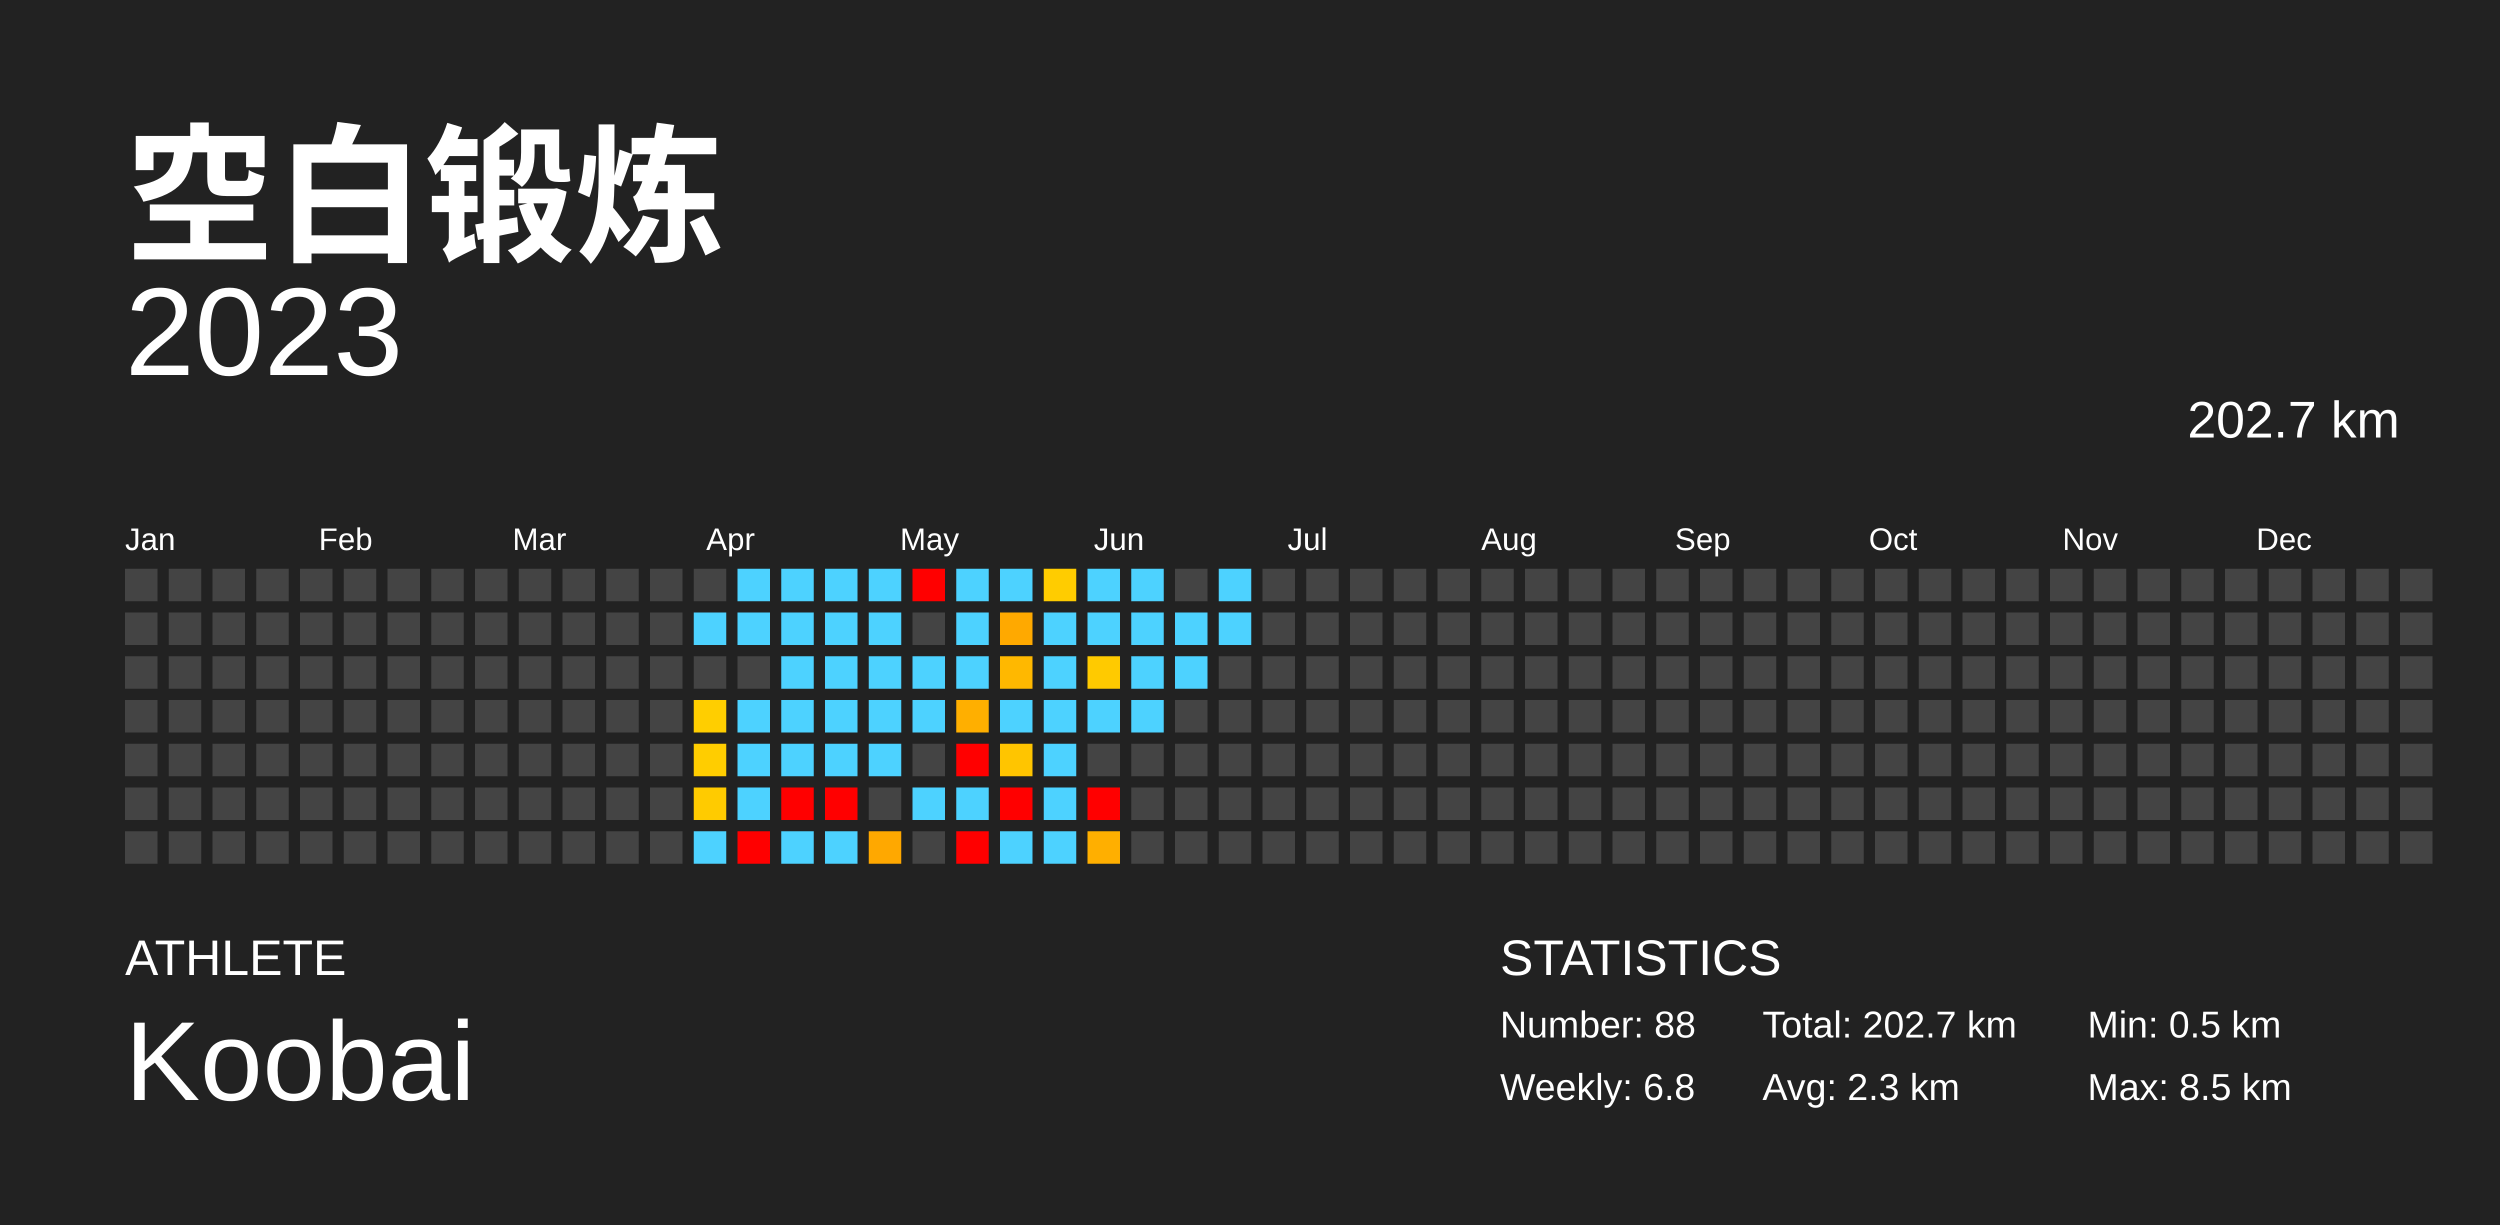
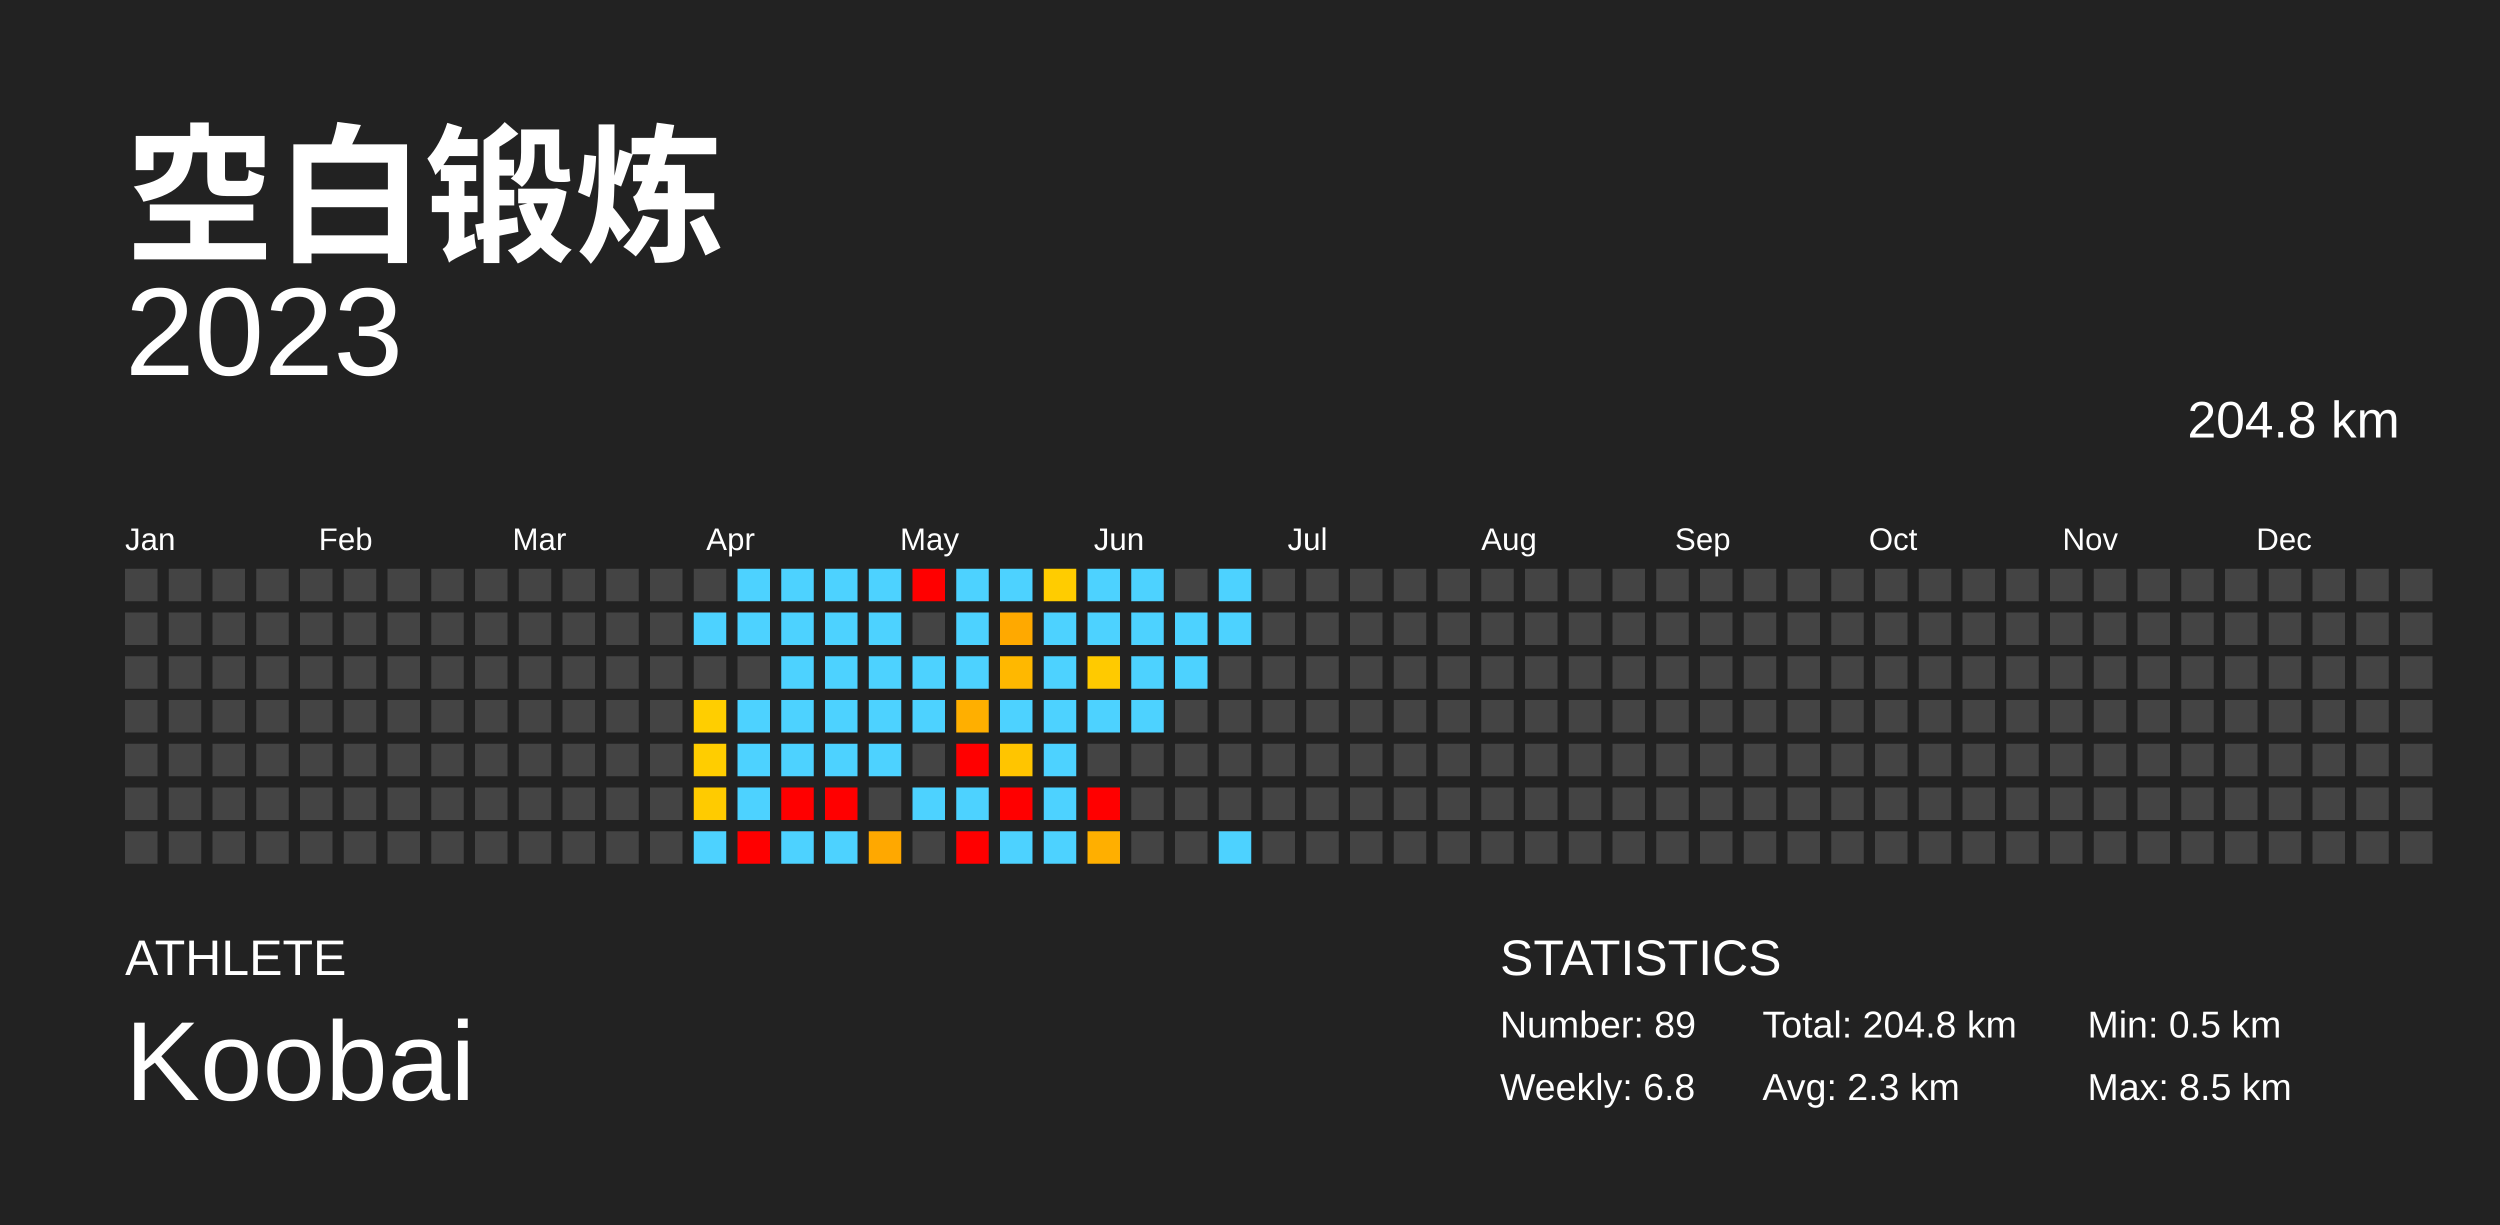
<svg xmlns="http://www.w3.org/2000/svg" baseProfile="full" height="98mm" version="1.1" viewBox="0,0,200,98" width="200mm">
  <defs />
  <rect fill="#222222" height="98" width="200" x="0" y="0" />
  <text fill="#FFFFFF" style="font-size:12px; font-family:Arial; font-weight:bold;" x="10" y="20">空白锻炼</text>
  <text fill="#FFFFFF" style="font-size:4px; font-family:Arial" x="10" y="78">ATHLETE</text>
  <text fill="#FFFFFF" style="font-size:9px; font-family:Arial" x="10" y="88">Koobai</text>
  <text fill="#FFFFFF" style="font-size:4px; font-family:Arial" x="120" y="78">STATISTICS</text>
-   <text fill="#FFFFFF" style="font-size:3px; font-family:Arial" x="120" y="83">Number: 88</text>
+   <text fill="#FFFFFF" style="font-size:3px; font-family:Arial" x="120" y="83">Number: 89</text>
  <text fill="#FFFFFF" style="font-size:3px; font-family:Arial" x="120" y="88">Weekly: 6.8</text>
-   <text fill="#FFFFFF" style="font-size:3px; font-family:Arial" x="141" y="83">Total: 202.7 km</text>
+   <text fill="#FFFFFF" style="font-size:3px; font-family:Arial" x="141" y="83">Total: 204.8 km</text>
  <text fill="#FFFFFF" style="font-size:3px; font-family:Arial" x="141" y="88">Avg: 2.3 km</text>
  <text fill="#FFFFFF" style="font-size:3px; font-family:Arial" x="167" y="83">Min: 0.5 km</text>
  <text fill="#FFFFFF" style="font-size:3px; font-family:Arial" x="167" y="88">Max: 8.5 km</text>
  <text alignment-baseline="hanging" fill="#FFFFFF" style="font-size:10.0px; font-family:Arial;" x="10" y="30">2023</text>
-   <text alignment-baseline="hanging" fill="#FFFFFF" style="font-size:4.125px; font-family:Arial;" x="175" y="35">202.7 km</text>
+   <text alignment-baseline="hanging" fill="#FFFFFF" style="font-size:4.125px; font-family:Arial;" x="175" y="35">204.8 km</text>
  <text fill="#FFFFFF" style="font-size:2.5px; font-family:Arial" x="10.0" y="44">Jan</text>
  <text fill="#FFFFFF" style="font-size:2.5px; font-family:Arial" x="25.5" y="44">Feb</text>
  <text fill="#FFFFFF" style="font-size:2.5px; font-family:Arial" x="41.0" y="44">Mar</text>
  <text fill="#FFFFFF" style="font-size:2.5px; font-family:Arial" x="56.5" y="44">Apr</text>
  <text fill="#FFFFFF" style="font-size:2.5px; font-family:Arial" x="72.0" y="44">May</text>
  <text fill="#FFFFFF" style="font-size:2.5px; font-family:Arial" x="87.5" y="44">Jun</text>
  <text fill="#FFFFFF" style="font-size:2.5px; font-family:Arial" x="103.0" y="44">Jul</text>
  <text fill="#FFFFFF" style="font-size:2.5px; font-family:Arial" x="118.5" y="44">Aug</text>
  <text fill="#FFFFFF" style="font-size:2.5px; font-family:Arial" x="134.0" y="44">Sep</text>
  <text fill="#FFFFFF" style="font-size:2.5px; font-family:Arial" x="149.5" y="44">Oct</text>
  <text fill="#FFFFFF" style="font-size:2.5px; font-family:Arial" x="165.0" y="44">Nov</text>
  <text fill="#FFFFFF" style="font-size:2.5px; font-family:Arial" x="180.5" y="44">Dec</text>
  <rect fill="#444444" height="2.6" width="2.6" x="10.0" y="45.5" />
  <rect fill="#444444" height="2.6" width="2.6" x="10.0" y="49.0" />
  <rect fill="#444444" height="2.6" width="2.6" x="10.0" y="52.5" />
  <rect fill="#444444" height="2.6" width="2.6" x="10.0" y="56.0" />
  <rect fill="#444444" height="2.6" width="2.6" x="10.0" y="59.5" />
  <rect fill="#444444" height="2.6" width="2.6" x="10.0" y="63.0" />
  <rect fill="#444444" height="2.6" width="2.6" x="10.0" y="66.5" />
  <rect fill="#444444" height="2.6" width="2.6" x="13.5" y="45.5" />
  <rect fill="#444444" height="2.6" width="2.6" x="13.5" y="49.0" />
  <rect fill="#444444" height="2.6" width="2.6" x="13.5" y="52.5" />
  <rect fill="#444444" height="2.6" width="2.6" x="13.5" y="56.0" />
  <rect fill="#444444" height="2.6" width="2.6" x="13.5" y="59.5" />
  <rect fill="#444444" height="2.6" width="2.6" x="13.5" y="63.0" />
  <rect fill="#444444" height="2.6" width="2.6" x="13.5" y="66.5" />
  <rect fill="#444444" height="2.6" width="2.6" x="17.0" y="45.5" />
  <rect fill="#444444" height="2.6" width="2.6" x="17.0" y="49.0" />
  <rect fill="#444444" height="2.6" width="2.6" x="17.0" y="52.5" />
  <rect fill="#444444" height="2.6" width="2.6" x="17.0" y="56.0" />
  <rect fill="#444444" height="2.6" width="2.6" x="17.0" y="59.5" />
  <rect fill="#444444" height="2.6" width="2.6" x="17.0" y="63.0" />
  <rect fill="#444444" height="2.6" width="2.6" x="17.0" y="66.5" />
  <rect fill="#444444" height="2.6" width="2.6" x="20.5" y="45.5" />
  <rect fill="#444444" height="2.6" width="2.6" x="20.5" y="49.0" />
  <rect fill="#444444" height="2.6" width="2.6" x="20.5" y="52.5" />
  <rect fill="#444444" height="2.6" width="2.6" x="20.5" y="56.0" />
  <rect fill="#444444" height="2.6" width="2.6" x="20.5" y="59.5" />
  <rect fill="#444444" height="2.6" width="2.6" x="20.5" y="63.0" />
  <rect fill="#444444" height="2.6" width="2.6" x="20.5" y="66.5" />
  <rect fill="#444444" height="2.6" width="2.6" x="24.0" y="45.5" />
  <rect fill="#444444" height="2.6" width="2.6" x="24.0" y="49.0" />
  <rect fill="#444444" height="2.6" width="2.6" x="24.0" y="52.5" />
  <rect fill="#444444" height="2.6" width="2.6" x="24.0" y="56.0" />
  <rect fill="#444444" height="2.6" width="2.6" x="24.0" y="59.5" />
  <rect fill="#444444" height="2.6" width="2.6" x="24.0" y="63.0" />
  <rect fill="#444444" height="2.6" width="2.6" x="24.0" y="66.5" />
  <rect fill="#444444" height="2.6" width="2.6" x="27.5" y="45.5" />
  <rect fill="#444444" height="2.6" width="2.6" x="27.5" y="49.0" />
  <rect fill="#444444" height="2.6" width="2.6" x="27.5" y="52.5" />
  <rect fill="#444444" height="2.6" width="2.6" x="27.5" y="56.0" />
  <rect fill="#444444" height="2.6" width="2.6" x="27.5" y="59.5" />
  <rect fill="#444444" height="2.6" width="2.6" x="27.5" y="63.0" />
  <rect fill="#444444" height="2.6" width="2.6" x="27.5" y="66.5" />
  <rect fill="#444444" height="2.6" width="2.6" x="31.0" y="45.5" />
  <rect fill="#444444" height="2.6" width="2.6" x="31.0" y="49.0" />
  <rect fill="#444444" height="2.6" width="2.6" x="31.0" y="52.5" />
  <rect fill="#444444" height="2.6" width="2.6" x="31.0" y="56.0" />
  <rect fill="#444444" height="2.6" width="2.6" x="31.0" y="59.5" />
  <rect fill="#444444" height="2.6" width="2.6" x="31.0" y="63.0" />
  <rect fill="#444444" height="2.6" width="2.6" x="31.0" y="66.5" />
  <rect fill="#444444" height="2.6" width="2.6" x="34.5" y="45.5" />
  <rect fill="#444444" height="2.6" width="2.6" x="34.5" y="49.0" />
  <rect fill="#444444" height="2.6" width="2.6" x="34.5" y="52.5" />
  <rect fill="#444444" height="2.6" width="2.6" x="34.5" y="56.0" />
  <rect fill="#444444" height="2.6" width="2.6" x="34.5" y="59.5" />
  <rect fill="#444444" height="2.6" width="2.6" x="34.5" y="63.0" />
  <rect fill="#444444" height="2.6" width="2.6" x="34.5" y="66.5" />
  <rect fill="#444444" height="2.6" width="2.6" x="38.0" y="45.5" />
  <rect fill="#444444" height="2.6" width="2.6" x="38.0" y="49.0" />
  <rect fill="#444444" height="2.6" width="2.6" x="38.0" y="52.5" />
  <rect fill="#444444" height="2.6" width="2.6" x="38.0" y="56.0" />
  <rect fill="#444444" height="2.6" width="2.6" x="38.0" y="59.5" />
  <rect fill="#444444" height="2.6" width="2.6" x="38.0" y="63.0" />
  <rect fill="#444444" height="2.6" width="2.6" x="38.0" y="66.5" />
  <rect fill="#444444" height="2.6" width="2.6" x="41.5" y="45.5" />
  <rect fill="#444444" height="2.6" width="2.6" x="41.5" y="49.0" />
  <rect fill="#444444" height="2.6" width="2.6" x="41.5" y="52.5" />
  <rect fill="#444444" height="2.6" width="2.6" x="41.5" y="56.0" />
  <rect fill="#444444" height="2.6" width="2.6" x="41.5" y="59.5" />
  <rect fill="#444444" height="2.6" width="2.6" x="41.5" y="63.0" />
  <rect fill="#444444" height="2.6" width="2.6" x="41.5" y="66.5" />
  <rect fill="#444444" height="2.6" width="2.6" x="45.0" y="45.5" />
  <rect fill="#444444" height="2.6" width="2.6" x="45.0" y="49.0" />
  <rect fill="#444444" height="2.6" width="2.6" x="45.0" y="52.5" />
  <rect fill="#444444" height="2.6" width="2.6" x="45.0" y="56.0" />
  <rect fill="#444444" height="2.6" width="2.6" x="45.0" y="59.5" />
  <rect fill="#444444" height="2.6" width="2.6" x="45.0" y="63.0" />
  <rect fill="#444444" height="2.6" width="2.6" x="45.0" y="66.5" />
  <rect fill="#444444" height="2.6" width="2.6" x="48.5" y="45.5" />
  <rect fill="#444444" height="2.6" width="2.6" x="48.5" y="49.0" />
  <rect fill="#444444" height="2.6" width="2.6" x="48.5" y="52.5" />
  <rect fill="#444444" height="2.6" width="2.6" x="48.5" y="56.0" />
  <rect fill="#444444" height="2.6" width="2.6" x="48.5" y="59.5" />
  <rect fill="#444444" height="2.6" width="2.6" x="48.5" y="63.0" />
  <rect fill="#444444" height="2.6" width="2.6" x="48.5" y="66.5" />
  <rect fill="#444444" height="2.6" width="2.6" x="52.0" y="45.5" />
  <rect fill="#444444" height="2.6" width="2.6" x="52.0" y="49.0" />
  <rect fill="#444444" height="2.6" width="2.6" x="52.0" y="52.5" />
  <rect fill="#444444" height="2.6" width="2.6" x="52.0" y="56.0" />
  <rect fill="#444444" height="2.6" width="2.6" x="52.0" y="59.5" />
  <rect fill="#444444" height="2.6" width="2.6" x="52.0" y="63.0" />
  <rect fill="#444444" height="2.6" width="2.6" x="52.0" y="66.5" />
  <rect fill="#444444" height="2.6" width="2.6" x="55.5" y="45.5" />
  <rect fill="#4dd2ff" height="2.6" width="2.6" x="55.5" y="49.0" />
  <rect fill="#444444" height="2.6" width="2.6" x="55.5" y="52.5" />
  <rect fill="#ffce00" height="2.6" width="2.6" x="55.5" y="56.0" />
  <rect fill="#ffcd00" height="2.6" width="2.6" x="55.5" y="59.5" />
  <rect fill="#ffcb00" height="2.6" width="2.6" x="55.5" y="63.0" />
  <rect fill="#4dd2ff" height="2.6" width="2.6" x="55.5" y="66.5" />
  <rect fill="#4dd2ff" height="2.6" width="2.6" x="59.0" y="45.5" />
  <rect fill="#4dd2ff" height="2.6" width="2.6" x="59.0" y="49.0" />
  <rect fill="#444444" height="2.6" width="2.6" x="59.0" y="52.5" />
  <rect fill="#4dd2ff" height="2.6" width="2.6" x="59.0" y="56.0" />
  <rect fill="#4dd2ff" height="2.6" width="2.6" x="59.0" y="59.5" />
  <rect fill="#4dd2ff" height="2.6" width="2.6" x="59.0" y="63.0" />
  <rect fill="red" height="2.6" width="2.6" x="59.0" y="66.5" />
  <rect fill="#4dd2ff" height="2.6" width="2.6" x="62.5" y="45.5" />
  <rect fill="#4dd2ff" height="2.6" width="2.6" x="62.5" y="49.0" />
  <rect fill="#4dd2ff" height="2.6" width="2.6" x="62.5" y="52.5" />
  <rect fill="#4dd2ff" height="2.6" width="2.6" x="62.5" y="56.0" />
  <rect fill="#4dd2ff" height="2.6" width="2.6" x="62.5" y="59.5" />
  <rect fill="red" height="2.6" width="2.6" x="62.5" y="63.0" />
  <rect fill="#4dd2ff" height="2.6" width="2.6" x="62.5" y="66.5" />
  <rect fill="#4dd2ff" height="2.6" width="2.6" x="66.0" y="45.5" />
  <rect fill="#4dd2ff" height="2.6" width="2.6" x="66.0" y="49.0" />
  <rect fill="#4dd2ff" height="2.6" width="2.6" x="66.0" y="52.5" />
  <rect fill="#4dd2ff" height="2.6" width="2.6" x="66.0" y="56.0" />
  <rect fill="#4dd2ff" height="2.6" width="2.6" x="66.0" y="59.5" />
  <rect fill="red" height="2.6" width="2.6" x="66.0" y="63.0" />
  <rect fill="#4dd2ff" height="2.6" width="2.6" x="66.0" y="66.5" />
  <rect fill="#4dd2ff" height="2.6" width="2.6" x="69.5" y="45.5" />
  <rect fill="#4dd2ff" height="2.6" width="2.6" x="69.5" y="49.0" />
  <rect fill="#4dd2ff" height="2.6" width="2.6" x="69.5" y="52.5" />
  <rect fill="#4dd2ff" height="2.6" width="2.6" x="69.5" y="56.0" />
  <rect fill="#4dd2ff" height="2.6" width="2.6" x="69.5" y="59.5" />
  <rect fill="#444444" height="2.6" width="2.6" x="69.5" y="63.0" />
  <rect fill="#ffa800" height="2.6" width="2.6" x="69.5" y="66.5" />
  <rect fill="red" height="2.6" width="2.6" x="73.0" y="45.5" />
  <rect fill="#444444" height="2.6" width="2.6" x="73.0" y="49.0" />
  <rect fill="#4dd2ff" height="2.6" width="2.6" x="73.0" y="52.5" />
  <rect fill="#4dd2ff" height="2.6" width="2.6" x="73.0" y="56.0" />
  <rect fill="#444444" height="2.6" width="2.6" x="73.0" y="59.5" />
  <rect fill="#4dd2ff" height="2.6" width="2.6" x="73.0" y="63.0" />
  <rect fill="#444444" height="2.6" width="2.6" x="73.0" y="66.5" />
  <rect fill="#4dd2ff" height="2.6" width="2.6" x="76.5" y="45.5" />
  <rect fill="#4dd2ff" height="2.6" width="2.6" x="76.5" y="49.0" />
  <rect fill="#4dd2ff" height="2.6" width="2.6" x="76.5" y="52.5" />
  <rect fill="#ffaf00" height="2.6" width="2.6" x="76.5" y="56.0" />
  <rect fill="red" height="2.6" width="2.6" x="76.5" y="59.5" />
  <rect fill="#4dd2ff" height="2.6" width="2.6" x="76.5" y="63.0" />
  <rect fill="red" height="2.6" width="2.6" x="76.5" y="66.5" />
  <rect fill="#4dd2ff" height="2.6" width="2.6" x="80.0" y="45.5" />
  <rect fill="#ffa900" height="2.6" width="2.6" x="80.0" y="49.0" />
  <rect fill="#ffb800" height="2.6" width="2.6" x="80.0" y="52.5" />
  <rect fill="#4dd2ff" height="2.6" width="2.6" x="80.0" y="56.0" />
  <rect fill="#ffc500" height="2.6" width="2.6" x="80.0" y="59.5" />
  <rect fill="red" height="2.6" width="2.6" x="80.0" y="63.0" />
  <rect fill="#4dd2ff" height="2.6" width="2.6" x="80.0" y="66.5" />
  <rect fill="#ffcc00" height="2.6" width="2.6" x="83.5" y="45.5" />
  <rect fill="#4dd2ff" height="2.6" width="2.6" x="83.5" y="49.0" />
  <rect fill="#4dd2ff" height="2.6" width="2.6" x="83.5" y="52.5" />
  <rect fill="#4dd2ff" height="2.6" width="2.6" x="83.5" y="56.0" />
  <rect fill="#4dd2ff" height="2.6" width="2.6" x="83.5" y="59.5" />
  <rect fill="#4dd2ff" height="2.6" width="2.6" x="83.5" y="63.0" />
  <rect fill="#4dd2ff" height="2.6" width="2.6" x="83.5" y="66.5" />
  <rect fill="#4dd2ff" height="2.6" width="2.6" x="87.0" y="45.5" />
  <rect fill="#4dd2ff" height="2.6" width="2.6" x="87.0" y="49.0" />
  <rect fill="#ffca00" height="2.6" width="2.6" x="87.0" y="52.5" />
  <rect fill="#4dd2ff" height="2.6" width="2.6" x="87.0" y="56.0" />
  <rect fill="#444444" height="2.6" width="2.6" x="87.0" y="59.5" />
  <rect fill="red" height="2.6" width="2.6" x="87.0" y="63.0" />
  <rect fill="#ffaf00" height="2.6" width="2.6" x="87.0" y="66.5" />
  <rect fill="#4dd2ff" height="2.6" width="2.6" x="90.5" y="45.5" />
  <rect fill="#4dd2ff" height="2.6" width="2.6" x="90.5" y="49.0" />
  <rect fill="#4dd2ff" height="2.6" width="2.6" x="90.5" y="52.5" />
  <rect fill="#4dd2ff" height="2.6" width="2.6" x="90.5" y="56.0" />
  <rect fill="#444444" height="2.6" width="2.6" x="90.5" y="59.5" />
  <rect fill="#444444" height="2.6" width="2.6" x="90.5" y="63.0" />
  <rect fill="#444444" height="2.6" width="2.6" x="90.5" y="66.5" />
  <rect fill="#444444" height="2.6" width="2.6" x="94.0" y="45.5" />
  <rect fill="#4dd2ff" height="2.6" width="2.6" x="94.0" y="49.0" />
  <rect fill="#4dd2ff" height="2.6" width="2.6" x="94.0" y="52.5" />
  <rect fill="#444444" height="2.6" width="2.6" x="94.0" y="56.0" />
  <rect fill="#444444" height="2.6" width="2.6" x="94.0" y="59.5" />
  <rect fill="#444444" height="2.6" width="2.6" x="94.0" y="63.0" />
  <rect fill="#444444" height="2.6" width="2.6" x="94.0" y="66.5" />
  <rect fill="#4dd2ff" height="2.6" width="2.6" x="97.5" y="45.5" />
  <rect fill="#4dd2ff" height="2.6" width="2.6" x="97.5" y="49.0" />
  <rect fill="#444444" height="2.6" width="2.6" x="97.5" y="52.5" />
  <rect fill="#444444" height="2.6" width="2.6" x="97.5" y="56.0" />
  <rect fill="#444444" height="2.6" width="2.6" x="97.5" y="59.5" />
  <rect fill="#444444" height="2.6" width="2.6" x="97.5" y="63.0" />
-   <rect fill="#444444" height="2.6" width="2.6" x="97.5" y="66.5" />
+   <rect fill="#4dd2ff" height="2.6" width="2.6" x="97.5" y="66.5" />
  <rect fill="#444444" height="2.6" width="2.6" x="101.0" y="45.5" />
  <rect fill="#444444" height="2.6" width="2.6" x="101.0" y="49.0" />
  <rect fill="#444444" height="2.6" width="2.6" x="101.0" y="52.5" />
  <rect fill="#444444" height="2.6" width="2.6" x="101.0" y="56.0" />
  <rect fill="#444444" height="2.6" width="2.6" x="101.0" y="59.5" />
  <rect fill="#444444" height="2.6" width="2.6" x="101.0" y="63.0" />
  <rect fill="#444444" height="2.6" width="2.6" x="101.0" y="66.5" />
  <rect fill="#444444" height="2.6" width="2.6" x="104.5" y="45.5" />
  <rect fill="#444444" height="2.6" width="2.6" x="104.5" y="49.0" />
  <rect fill="#444444" height="2.6" width="2.6" x="104.5" y="52.5" />
  <rect fill="#444444" height="2.6" width="2.6" x="104.5" y="56.0" />
  <rect fill="#444444" height="2.6" width="2.6" x="104.5" y="59.5" />
  <rect fill="#444444" height="2.6" width="2.6" x="104.5" y="63.0" />
  <rect fill="#444444" height="2.6" width="2.6" x="104.5" y="66.5" />
  <rect fill="#444444" height="2.6" width="2.6" x="108.0" y="45.5" />
  <rect fill="#444444" height="2.6" width="2.6" x="108.0" y="49.0" />
  <rect fill="#444444" height="2.6" width="2.6" x="108.0" y="52.5" />
  <rect fill="#444444" height="2.6" width="2.6" x="108.0" y="56.0" />
  <rect fill="#444444" height="2.6" width="2.6" x="108.0" y="59.5" />
  <rect fill="#444444" height="2.6" width="2.6" x="108.0" y="63.0" />
  <rect fill="#444444" height="2.6" width="2.6" x="108.0" y="66.5" />
  <rect fill="#444444" height="2.6" width="2.6" x="111.5" y="45.5" />
  <rect fill="#444444" height="2.6" width="2.6" x="111.5" y="49.0" />
  <rect fill="#444444" height="2.6" width="2.6" x="111.5" y="52.5" />
  <rect fill="#444444" height="2.6" width="2.6" x="111.5" y="56.0" />
  <rect fill="#444444" height="2.6" width="2.6" x="111.5" y="59.5" />
  <rect fill="#444444" height="2.6" width="2.6" x="111.5" y="63.0" />
  <rect fill="#444444" height="2.6" width="2.6" x="111.5" y="66.5" />
  <rect fill="#444444" height="2.6" width="2.6" x="115.0" y="45.5" />
  <rect fill="#444444" height="2.6" width="2.6" x="115.0" y="49.0" />
  <rect fill="#444444" height="2.6" width="2.6" x="115.0" y="52.5" />
  <rect fill="#444444" height="2.6" width="2.6" x="115.0" y="56.0" />
  <rect fill="#444444" height="2.6" width="2.6" x="115.0" y="59.5" />
  <rect fill="#444444" height="2.6" width="2.6" x="115.0" y="63.0" />
  <rect fill="#444444" height="2.6" width="2.6" x="115.0" y="66.5" />
  <rect fill="#444444" height="2.6" width="2.6" x="118.5" y="45.5" />
  <rect fill="#444444" height="2.6" width="2.6" x="118.5" y="49.0" />
  <rect fill="#444444" height="2.6" width="2.6" x="118.5" y="52.5" />
  <rect fill="#444444" height="2.6" width="2.6" x="118.5" y="56.0" />
  <rect fill="#444444" height="2.6" width="2.6" x="118.5" y="59.5" />
  <rect fill="#444444" height="2.6" width="2.6" x="118.5" y="63.0" />
  <rect fill="#444444" height="2.6" width="2.6" x="118.5" y="66.5" />
  <rect fill="#444444" height="2.6" width="2.6" x="122.0" y="45.5" />
  <rect fill="#444444" height="2.6" width="2.6" x="122.0" y="49.0" />
  <rect fill="#444444" height="2.6" width="2.6" x="122.0" y="52.5" />
  <rect fill="#444444" height="2.6" width="2.6" x="122.0" y="56.0" />
  <rect fill="#444444" height="2.6" width="2.6" x="122.0" y="59.5" />
  <rect fill="#444444" height="2.6" width="2.6" x="122.0" y="63.0" />
  <rect fill="#444444" height="2.6" width="2.6" x="122.0" y="66.5" />
  <rect fill="#444444" height="2.6" width="2.6" x="125.5" y="45.5" />
  <rect fill="#444444" height="2.6" width="2.6" x="125.5" y="49.0" />
  <rect fill="#444444" height="2.6" width="2.6" x="125.5" y="52.5" />
  <rect fill="#444444" height="2.6" width="2.6" x="125.5" y="56.0" />
  <rect fill="#444444" height="2.6" width="2.6" x="125.5" y="59.5" />
  <rect fill="#444444" height="2.6" width="2.6" x="125.5" y="63.0" />
  <rect fill="#444444" height="2.6" width="2.6" x="125.5" y="66.5" />
  <rect fill="#444444" height="2.6" width="2.6" x="129.0" y="45.5" />
  <rect fill="#444444" height="2.6" width="2.6" x="129.0" y="49.0" />
  <rect fill="#444444" height="2.6" width="2.6" x="129.0" y="52.5" />
  <rect fill="#444444" height="2.6" width="2.6" x="129.0" y="56.0" />
  <rect fill="#444444" height="2.6" width="2.6" x="129.0" y="59.5" />
  <rect fill="#444444" height="2.6" width="2.6" x="129.0" y="63.0" />
  <rect fill="#444444" height="2.6" width="2.6" x="129.0" y="66.5" />
  <rect fill="#444444" height="2.6" width="2.6" x="132.5" y="45.5" />
  <rect fill="#444444" height="2.6" width="2.6" x="132.5" y="49.0" />
  <rect fill="#444444" height="2.6" width="2.6" x="132.5" y="52.5" />
  <rect fill="#444444" height="2.6" width="2.6" x="132.5" y="56.0" />
  <rect fill="#444444" height="2.6" width="2.6" x="132.5" y="59.5" />
  <rect fill="#444444" height="2.6" width="2.6" x="132.5" y="63.0" />
  <rect fill="#444444" height="2.6" width="2.6" x="132.5" y="66.5" />
  <rect fill="#444444" height="2.6" width="2.6" x="136.0" y="45.5" />
  <rect fill="#444444" height="2.6" width="2.6" x="136.0" y="49.0" />
  <rect fill="#444444" height="2.6" width="2.6" x="136.0" y="52.5" />
  <rect fill="#444444" height="2.6" width="2.6" x="136.0" y="56.0" />
  <rect fill="#444444" height="2.6" width="2.6" x="136.0" y="59.5" />
  <rect fill="#444444" height="2.6" width="2.6" x="136.0" y="63.0" />
  <rect fill="#444444" height="2.6" width="2.6" x="136.0" y="66.5" />
  <rect fill="#444444" height="2.6" width="2.6" x="139.5" y="45.5" />
  <rect fill="#444444" height="2.6" width="2.6" x="139.5" y="49.0" />
  <rect fill="#444444" height="2.6" width="2.6" x="139.5" y="52.5" />
  <rect fill="#444444" height="2.6" width="2.6" x="139.5" y="56.0" />
  <rect fill="#444444" height="2.6" width="2.6" x="139.5" y="59.5" />
  <rect fill="#444444" height="2.6" width="2.6" x="139.5" y="63.0" />
  <rect fill="#444444" height="2.6" width="2.6" x="139.5" y="66.5" />
  <rect fill="#444444" height="2.6" width="2.6" x="143.0" y="45.5" />
  <rect fill="#444444" height="2.6" width="2.6" x="143.0" y="49.0" />
  <rect fill="#444444" height="2.6" width="2.6" x="143.0" y="52.5" />
  <rect fill="#444444" height="2.6" width="2.6" x="143.0" y="56.0" />
  <rect fill="#444444" height="2.6" width="2.6" x="143.0" y="59.5" />
  <rect fill="#444444" height="2.6" width="2.6" x="143.0" y="63.0" />
  <rect fill="#444444" height="2.6" width="2.6" x="143.0" y="66.5" />
  <rect fill="#444444" height="2.6" width="2.6" x="146.5" y="45.5" />
  <rect fill="#444444" height="2.6" width="2.6" x="146.5" y="49.0" />
  <rect fill="#444444" height="2.6" width="2.6" x="146.5" y="52.5" />
  <rect fill="#444444" height="2.6" width="2.6" x="146.5" y="56.0" />
  <rect fill="#444444" height="2.6" width="2.6" x="146.5" y="59.5" />
  <rect fill="#444444" height="2.6" width="2.6" x="146.5" y="63.0" />
  <rect fill="#444444" height="2.6" width="2.6" x="146.5" y="66.5" />
  <rect fill="#444444" height="2.6" width="2.6" x="150.0" y="45.5" />
  <rect fill="#444444" height="2.6" width="2.6" x="150.0" y="49.0" />
  <rect fill="#444444" height="2.6" width="2.6" x="150.0" y="52.5" />
  <rect fill="#444444" height="2.6" width="2.6" x="150.0" y="56.0" />
  <rect fill="#444444" height="2.6" width="2.6" x="150.0" y="59.5" />
  <rect fill="#444444" height="2.6" width="2.6" x="150.0" y="63.0" />
  <rect fill="#444444" height="2.6" width="2.6" x="150.0" y="66.5" />
  <rect fill="#444444" height="2.6" width="2.6" x="153.5" y="45.5" />
  <rect fill="#444444" height="2.6" width="2.6" x="153.5" y="49.0" />
  <rect fill="#444444" height="2.6" width="2.6" x="153.5" y="52.5" />
  <rect fill="#444444" height="2.6" width="2.6" x="153.5" y="56.0" />
  <rect fill="#444444" height="2.6" width="2.6" x="153.5" y="59.5" />
  <rect fill="#444444" height="2.6" width="2.6" x="153.5" y="63.0" />
  <rect fill="#444444" height="2.6" width="2.6" x="153.5" y="66.5" />
  <rect fill="#444444" height="2.6" width="2.6" x="157.0" y="45.5" />
  <rect fill="#444444" height="2.6" width="2.6" x="157.0" y="49.0" />
  <rect fill="#444444" height="2.6" width="2.6" x="157.0" y="52.5" />
  <rect fill="#444444" height="2.6" width="2.6" x="157.0" y="56.0" />
  <rect fill="#444444" height="2.6" width="2.6" x="157.0" y="59.5" />
  <rect fill="#444444" height="2.6" width="2.6" x="157.0" y="63.0" />
  <rect fill="#444444" height="2.6" width="2.6" x="157.0" y="66.5" />
  <rect fill="#444444" height="2.6" width="2.6" x="160.5" y="45.5" />
  <rect fill="#444444" height="2.6" width="2.6" x="160.5" y="49.0" />
  <rect fill="#444444" height="2.6" width="2.6" x="160.5" y="52.5" />
  <rect fill="#444444" height="2.6" width="2.6" x="160.5" y="56.0" />
  <rect fill="#444444" height="2.6" width="2.6" x="160.5" y="59.5" />
  <rect fill="#444444" height="2.6" width="2.6" x="160.5" y="63.0" />
  <rect fill="#444444" height="2.6" width="2.6" x="160.5" y="66.5" />
  <rect fill="#444444" height="2.6" width="2.6" x="164.0" y="45.5" />
  <rect fill="#444444" height="2.6" width="2.6" x="164.0" y="49.0" />
  <rect fill="#444444" height="2.6" width="2.6" x="164.0" y="52.5" />
  <rect fill="#444444" height="2.6" width="2.6" x="164.0" y="56.0" />
  <rect fill="#444444" height="2.6" width="2.6" x="164.0" y="59.5" />
  <rect fill="#444444" height="2.6" width="2.6" x="164.0" y="63.0" />
  <rect fill="#444444" height="2.6" width="2.6" x="164.0" y="66.5" />
  <rect fill="#444444" height="2.6" width="2.6" x="167.5" y="45.5" />
  <rect fill="#444444" height="2.6" width="2.6" x="167.5" y="49.0" />
  <rect fill="#444444" height="2.6" width="2.6" x="167.5" y="52.5" />
  <rect fill="#444444" height="2.6" width="2.6" x="167.5" y="56.0" />
  <rect fill="#444444" height="2.6" width="2.6" x="167.5" y="59.5" />
  <rect fill="#444444" height="2.6" width="2.6" x="167.5" y="63.0" />
  <rect fill="#444444" height="2.6" width="2.6" x="167.5" y="66.5" />
  <rect fill="#444444" height="2.6" width="2.6" x="171.0" y="45.5" />
  <rect fill="#444444" height="2.6" width="2.6" x="171.0" y="49.0" />
  <rect fill="#444444" height="2.6" width="2.6" x="171.0" y="52.5" />
  <rect fill="#444444" height="2.6" width="2.6" x="171.0" y="56.0" />
  <rect fill="#444444" height="2.6" width="2.6" x="171.0" y="59.5" />
  <rect fill="#444444" height="2.6" width="2.6" x="171.0" y="63.0" />
  <rect fill="#444444" height="2.6" width="2.6" x="171.0" y="66.5" />
  <rect fill="#444444" height="2.6" width="2.6" x="174.5" y="45.5" />
  <rect fill="#444444" height="2.6" width="2.6" x="174.5" y="49.0" />
  <rect fill="#444444" height="2.6" width="2.6" x="174.5" y="52.5" />
  <rect fill="#444444" height="2.6" width="2.6" x="174.5" y="56.0" />
  <rect fill="#444444" height="2.6" width="2.6" x="174.5" y="59.5" />
  <rect fill="#444444" height="2.6" width="2.6" x="174.5" y="63.0" />
  <rect fill="#444444" height="2.6" width="2.6" x="174.5" y="66.5" />
  <rect fill="#444444" height="2.6" width="2.6" x="178.0" y="45.5" />
  <rect fill="#444444" height="2.6" width="2.6" x="178.0" y="49.0" />
  <rect fill="#444444" height="2.6" width="2.6" x="178.0" y="52.5" />
  <rect fill="#444444" height="2.6" width="2.6" x="178.0" y="56.0" />
  <rect fill="#444444" height="2.6" width="2.6" x="178.0" y="59.5" />
  <rect fill="#444444" height="2.6" width="2.6" x="178.0" y="63.0" />
  <rect fill="#444444" height="2.6" width="2.6" x="178.0" y="66.5" />
  <rect fill="#444444" height="2.6" width="2.6" x="181.5" y="45.5" />
  <rect fill="#444444" height="2.6" width="2.6" x="181.5" y="49.0" />
  <rect fill="#444444" height="2.6" width="2.6" x="181.5" y="52.5" />
  <rect fill="#444444" height="2.6" width="2.6" x="181.5" y="56.0" />
  <rect fill="#444444" height="2.6" width="2.6" x="181.5" y="59.5" />
  <rect fill="#444444" height="2.6" width="2.6" x="181.5" y="63.0" />
  <rect fill="#444444" height="2.6" width="2.6" x="181.5" y="66.5" />
  <rect fill="#444444" height="2.6" width="2.6" x="185.0" y="45.5" />
  <rect fill="#444444" height="2.6" width="2.6" x="185.0" y="49.0" />
  <rect fill="#444444" height="2.6" width="2.6" x="185.0" y="52.5" />
  <rect fill="#444444" height="2.6" width="2.6" x="185.0" y="56.0" />
  <rect fill="#444444" height="2.6" width="2.6" x="185.0" y="59.5" />
  <rect fill="#444444" height="2.6" width="2.6" x="185.0" y="63.0" />
  <rect fill="#444444" height="2.6" width="2.6" x="185.0" y="66.5" />
  <rect fill="#444444" height="2.6" width="2.6" x="188.5" y="45.5" />
  <rect fill="#444444" height="2.6" width="2.6" x="188.5" y="49.0" />
  <rect fill="#444444" height="2.6" width="2.6" x="188.5" y="52.5" />
  <rect fill="#444444" height="2.6" width="2.6" x="188.5" y="56.0" />
  <rect fill="#444444" height="2.6" width="2.6" x="188.5" y="59.5" />
  <rect fill="#444444" height="2.6" width="2.6" x="188.5" y="63.0" />
  <rect fill="#444444" height="2.6" width="2.6" x="188.5" y="66.5" />
  <rect fill="#444444" height="2.6" width="2.6" x="192.0" y="45.5" />
  <rect fill="#444444" height="2.6" width="2.6" x="192.0" y="49.0" />
  <rect fill="#444444" height="2.6" width="2.6" x="192.0" y="52.5" />
  <rect fill="#444444" height="2.6" width="2.6" x="192.0" y="56.0" />
  <rect fill="#444444" height="2.6" width="2.6" x="192.0" y="59.5" />
  <rect fill="#444444" height="2.6" width="2.6" x="192.0" y="63.0" />
  <rect fill="#444444" height="2.6" width="2.6" x="192.0" y="66.5" />
</svg>
